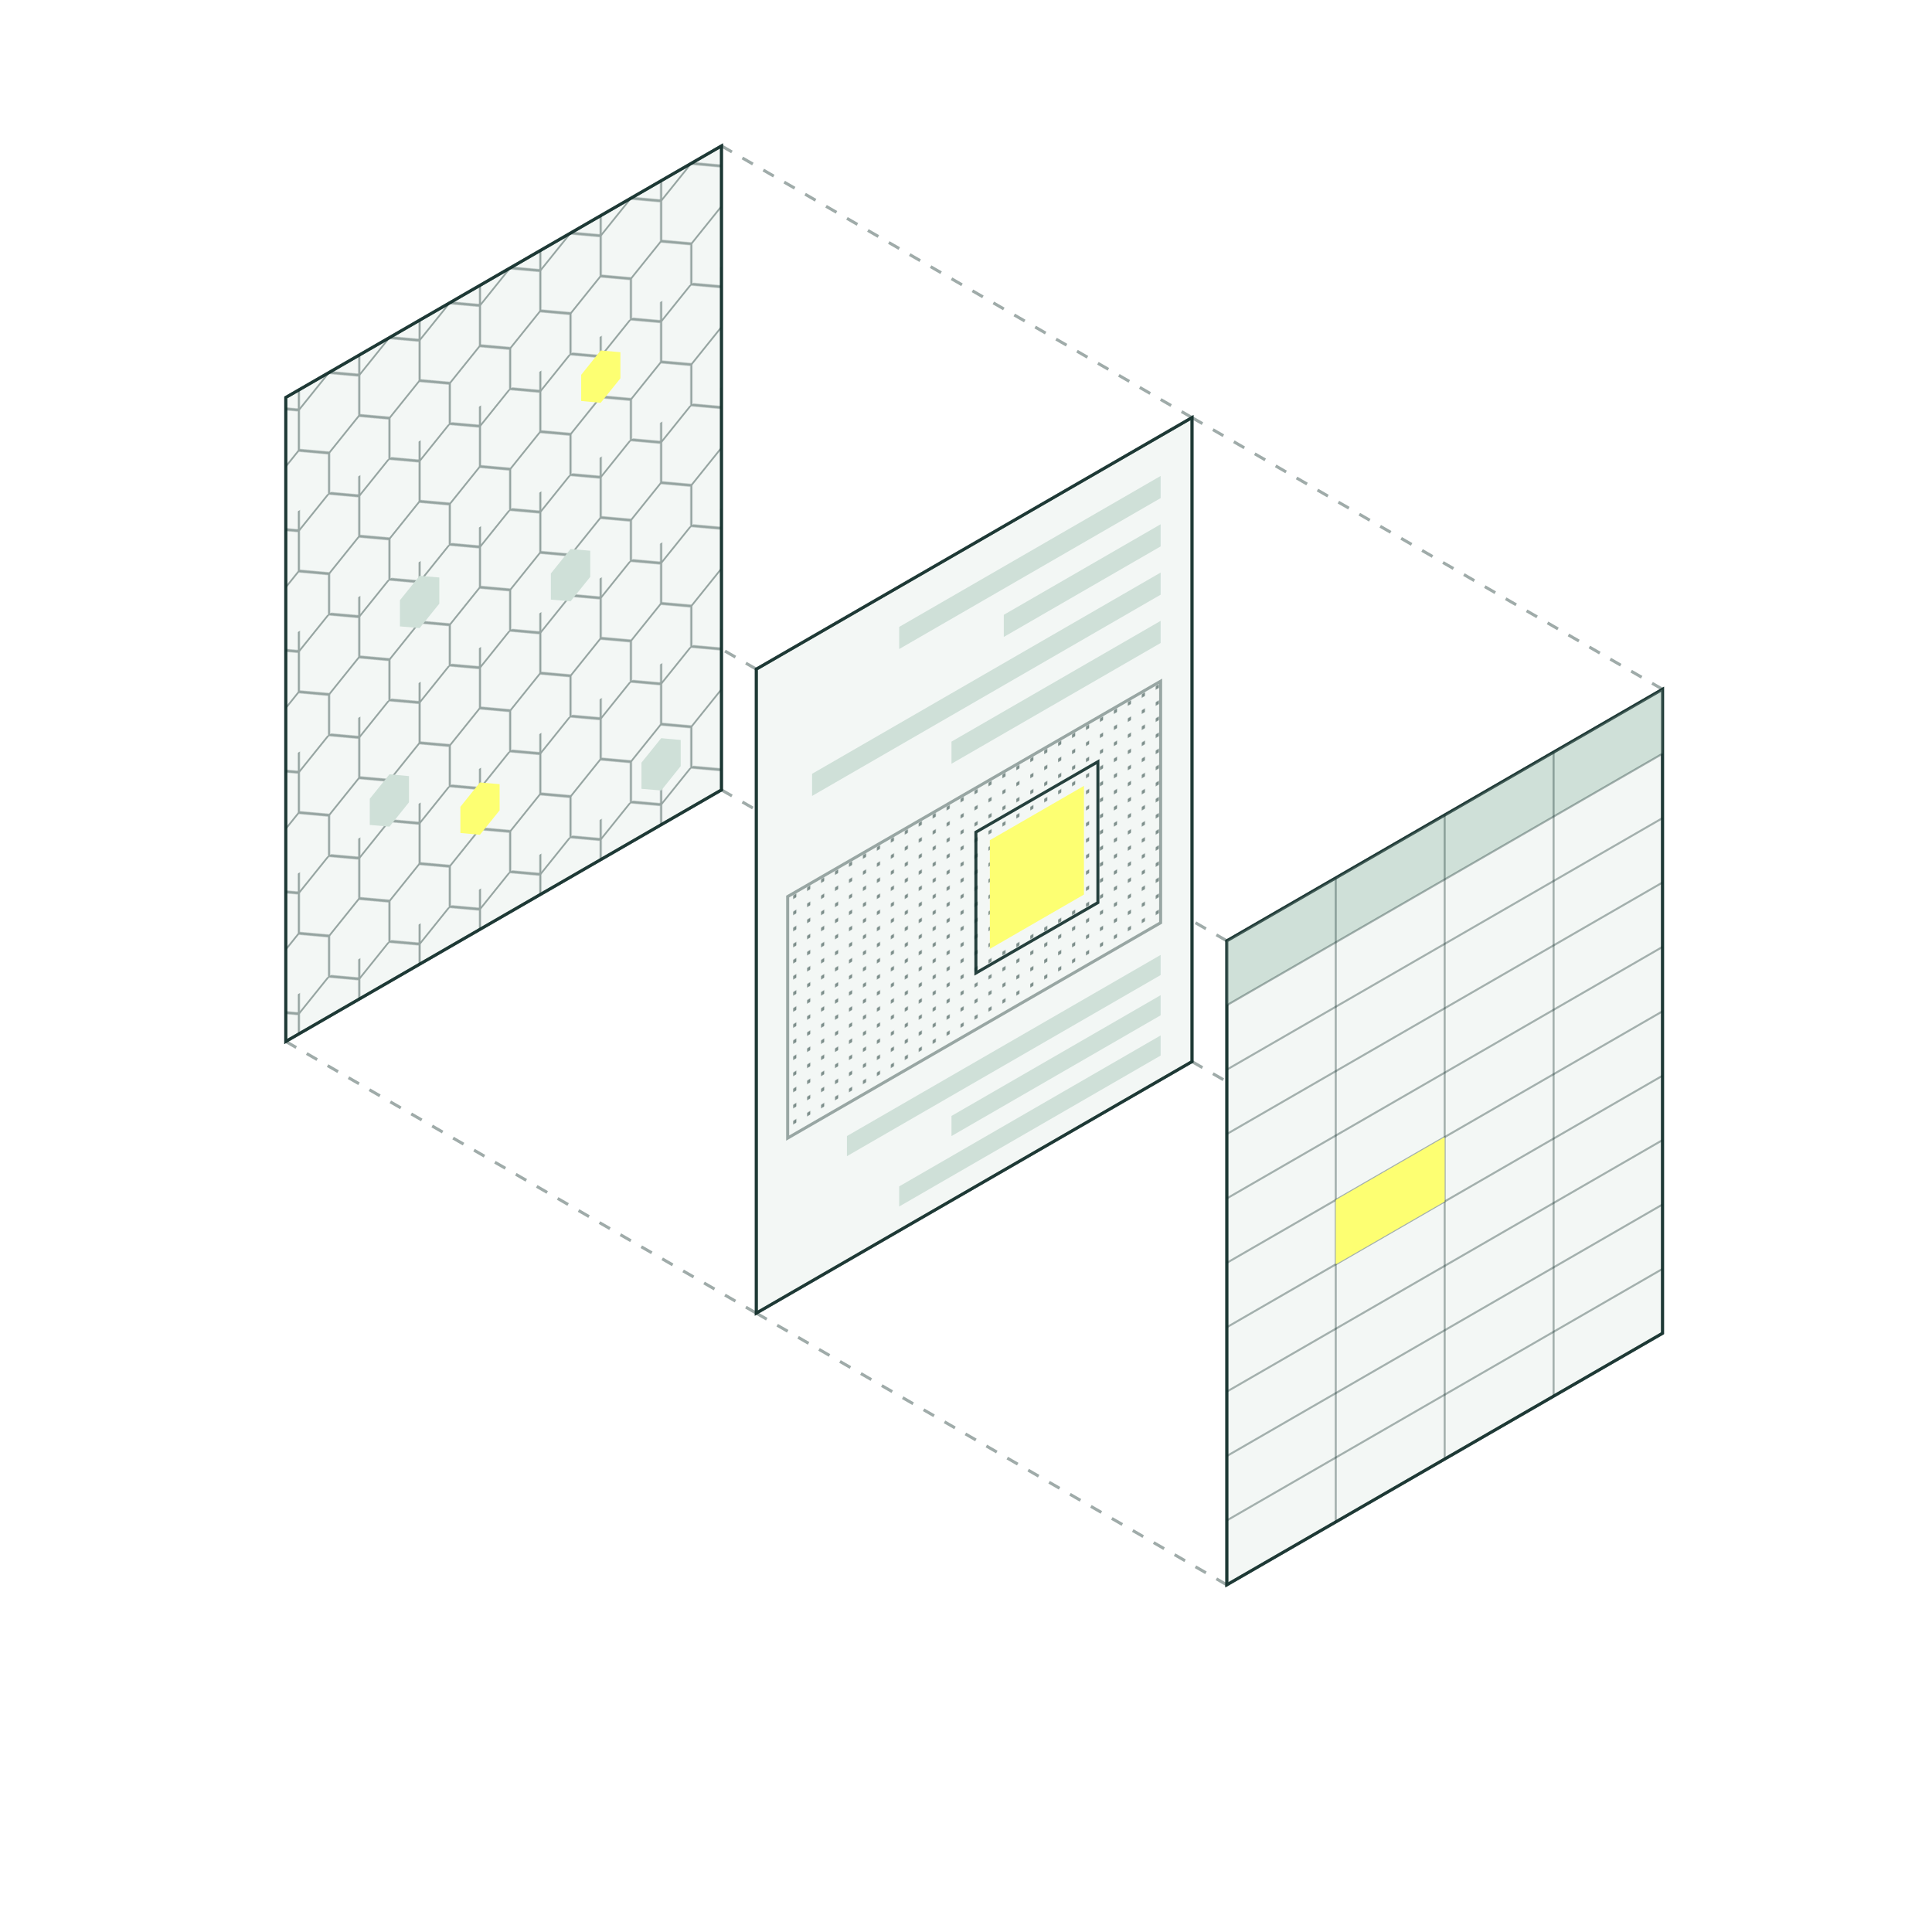
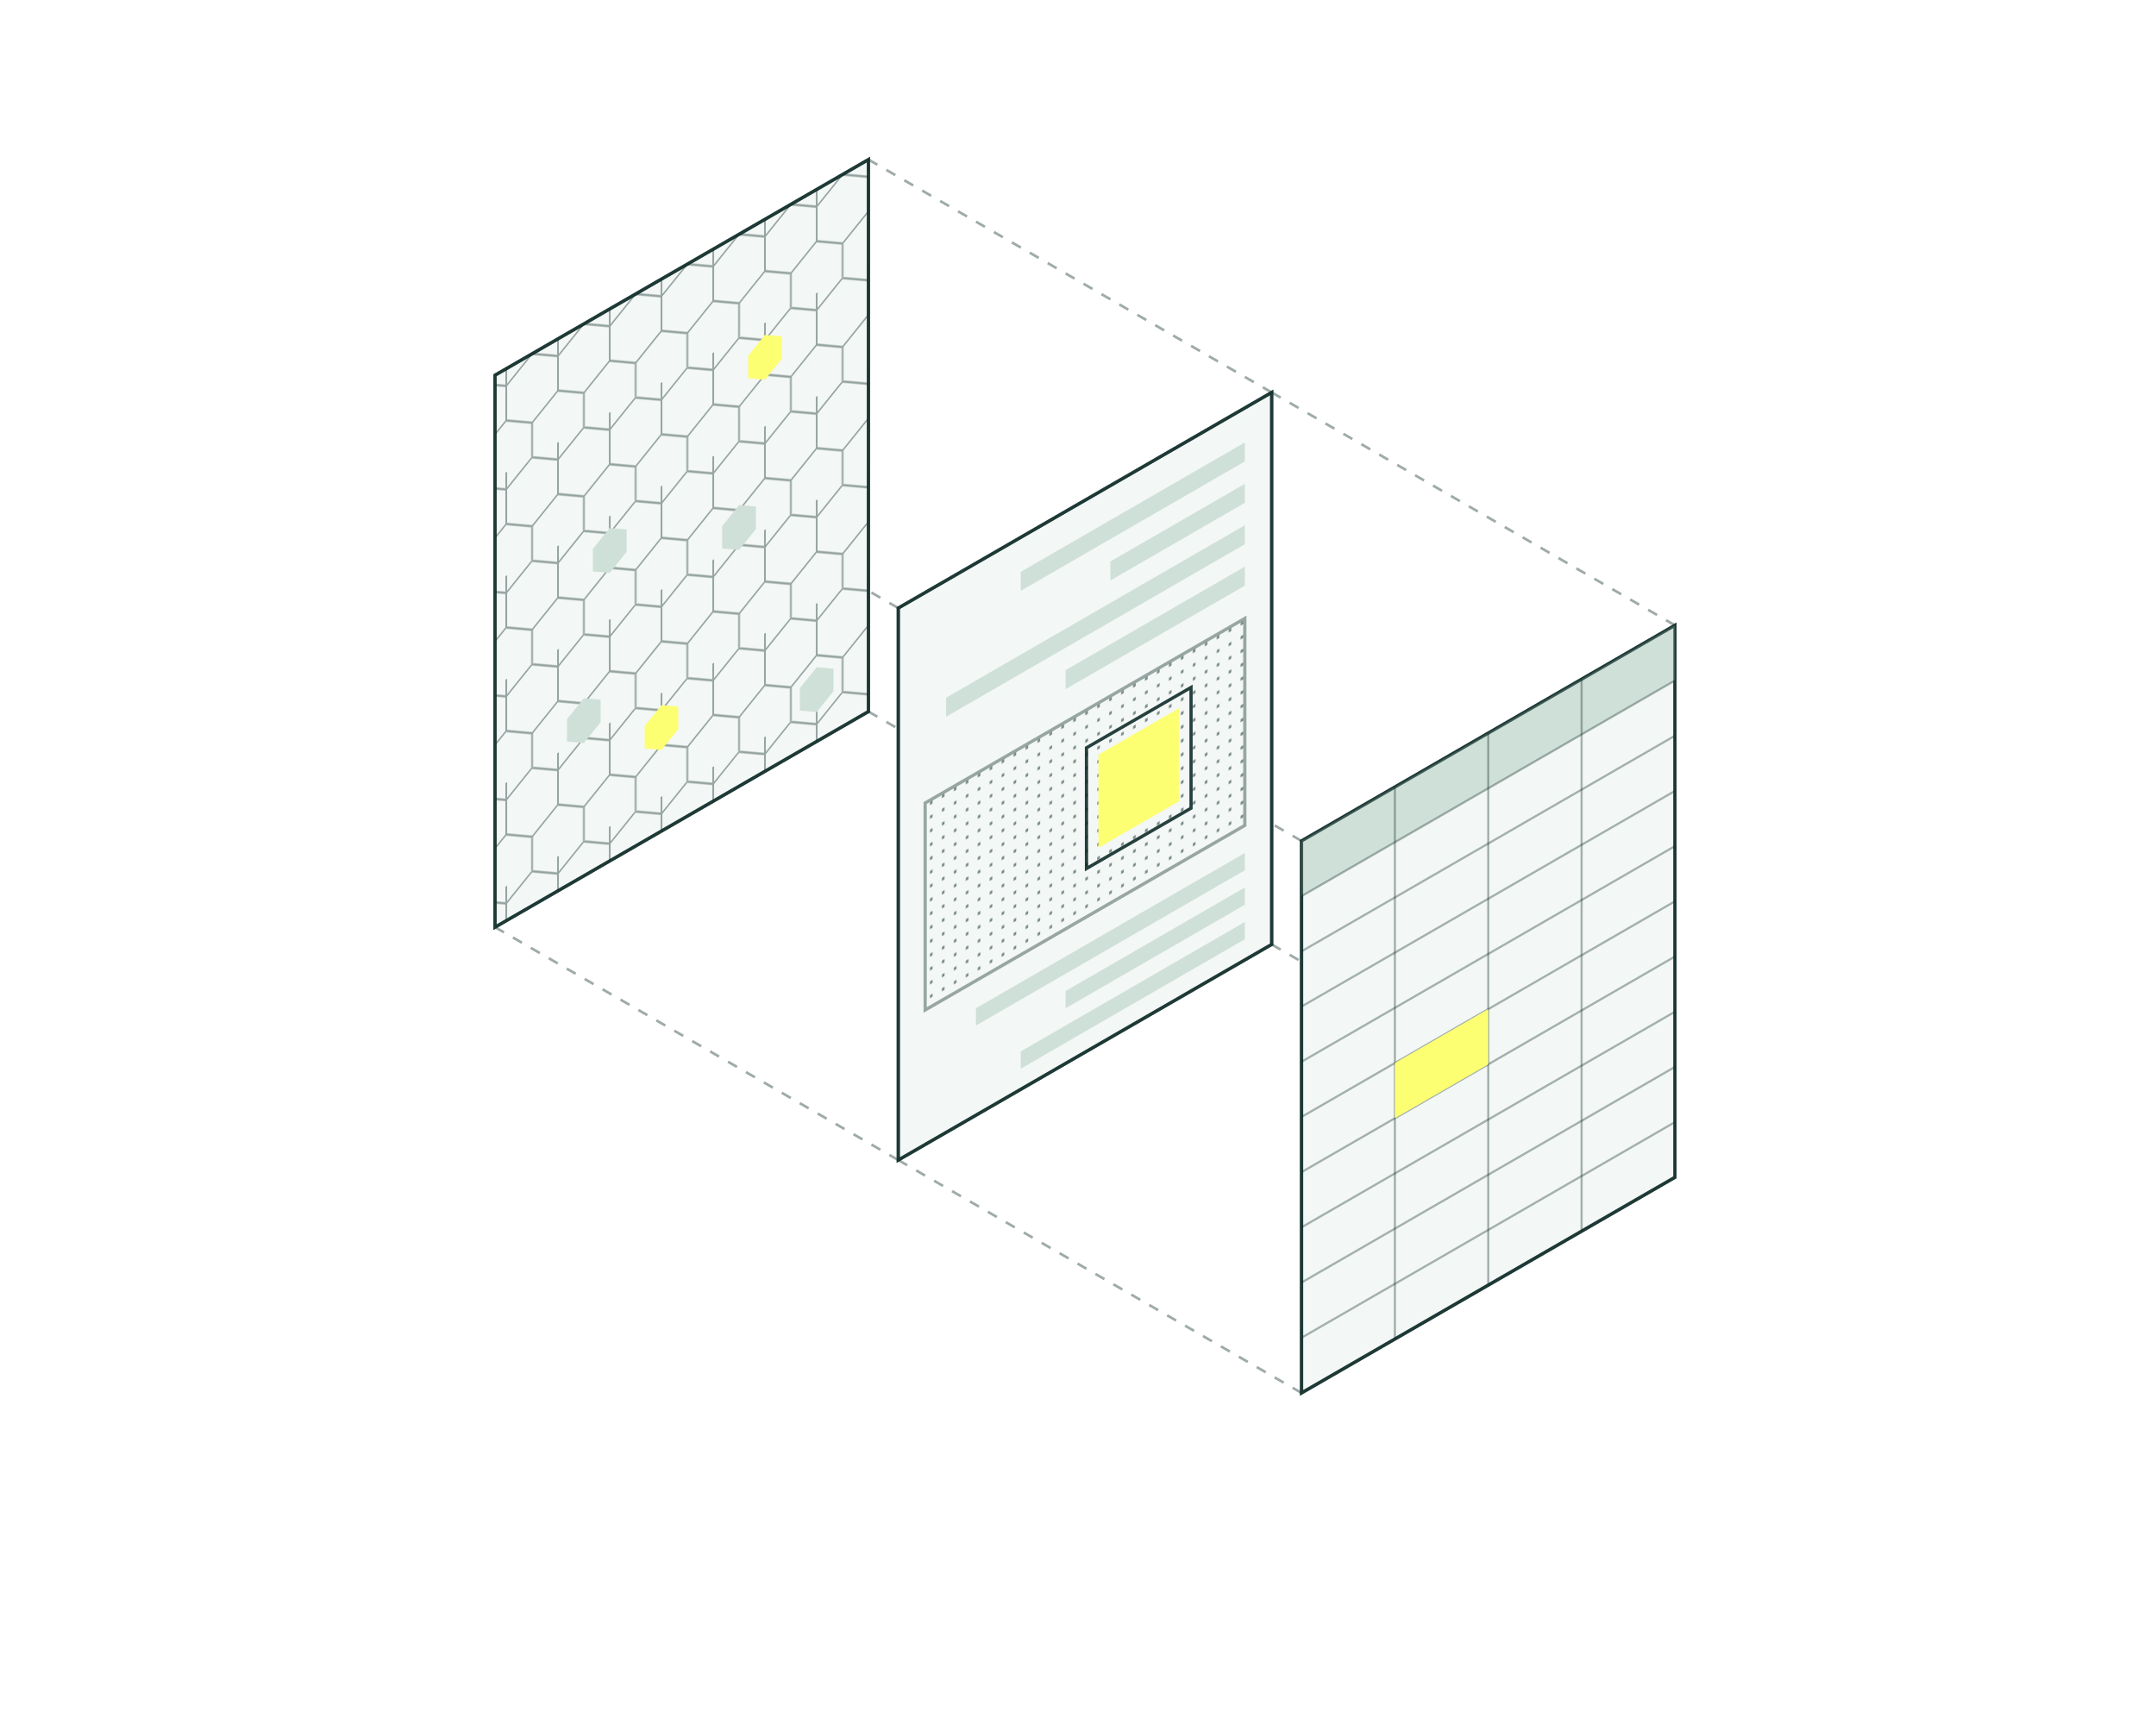
- <svg xmlns="http://www.w3.org/2000/svg" viewBox="0 0 960 960" width="960" height="960" role="img" aria-label="Abstract illustration: a clinical note becoming accurate codes">
+ <svg xmlns="http://www.w3.org/2000/svg" viewBox="0 0 1000 800" width="1000" height="800" role="img" aria-label="Abstract illustration: a clinical note becoming accurate codes">
  <defs>
    <pattern id="hex" width="34.64" height="60" patternUnits="userSpaceOnUse">
      <path d="M17.32 0 L34.64 10 L34.64 30 L17.32 40 L0 30 L0 10 Z M17.32 40 L17.32 60 M0 30 L0 0 M34.64 30 L34.64 0" fill="none" stroke="#0f2d29" stroke-opacity=".4" stroke-width="1.2" />
    </pattern>
    <pattern id="dots" width="8" height="8" patternUnits="userSpaceOnUse">
      <rect x="3" y="3" width="1.8" height="1.8" fill="#0f2d29" fill-opacity=".5" />
    </pattern>
    <pattern id="diag" width="9" height="9" patternUnits="userSpaceOnUse">
      <path d="M0 9 L9 0" stroke="#0f2d29" stroke-opacity=".28" stroke-width="1" />
    </pattern>
    <pattern id="flat" width="96" height="48" patternUnits="userSpaceOnUse">
      <path d="M0 .5 H96 M.5 0 V48" stroke="#0f2d29" stroke-opacity=".09" stroke-width="1" />
    </pattern>
  </defs>
-   <g transform="translate(56,160)">
+   <g transform="translate(500.0,400.0) scale(0.8) translate(-424.0,-320.0)">
    <line x1="302.5" y1="-87.5" x2="536.3" y2="47.5" stroke="#0f2d29" stroke-opacity="0.4" stroke-width="1.5" stroke-dasharray="6 6" />
    <line x1="86.0" y1="37.5" x2="319.8" y2="172.5" stroke="#0f2d29" stroke-opacity="0.4" stroke-width="1.5" stroke-dasharray="6 6" />
    <line x1="302.5" y1="232.5" x2="536.3" y2="367.5" stroke="#0f2d29" stroke-opacity="0.4" stroke-width="1.5" stroke-dasharray="6 6" />
    <line x1="86.0" y1="357.5" x2="319.8" y2="492.5" stroke="#0f2d29" stroke-opacity="0.4" stroke-width="1.5" stroke-dasharray="6 6" />
    <line x1="536.3" y1="47.5" x2="770.1" y2="182.5" stroke="#0f2d29" stroke-opacity="0.4" stroke-width="1.5" stroke-dasharray="6 6" />
    <line x1="319.8" y1="172.5" x2="553.6" y2="307.5" stroke="#0f2d29" stroke-opacity="0.4" stroke-width="1.5" stroke-dasharray="6 6" />
    <line x1="536.3" y1="367.5" x2="770.1" y2="502.5" stroke="#0f2d29" stroke-opacity="0.4" stroke-width="1.5" stroke-dasharray="6 6" />
    <line x1="319.8" y1="492.5" x2="553.6" y2="627.5" stroke="#0f2d29" stroke-opacity="0.4" stroke-width="1.5" stroke-dasharray="6 6" />
    <g transform="matrix(-0.866,0.5,0,1,302.5,-87.5)">
      <rect x="0.0" y="0.0" width="250.0" height="320.0" fill="#f3f7f5" stroke="#0f2d29" stroke-opacity="0.75" stroke-width="1.5" vector-effect="non-scaling-stroke" />
      <rect x="0.0" y="0.0" width="250.0" height="320.0" fill="url(#hex)" />
      <polygon points="80.5,86.5 69.3,93.0 58.0,86.5 58.0,73.5 69.3,67.0 80.5,73.5" fill="#fdff72" />
      <polygon points="184.5,146.5 173.2,153.0 161.9,146.5 161.9,133.5 173.2,127.0 184.5,133.5" fill="#cfe0d8" />
      <polygon points="97.9,176.5 86.6,183.0 75.3,176.5 75.3,163.5 86.6,157.0 97.9,163.5" fill="#cfe0d8" />
      <polygon points="201.8,236.5 190.5,243.0 179.3,236.5 179.3,223.5 190.5,217.0 201.8,223.5" fill="#cfe0d8" />
      <polygon points="149.8,266.5 138.6,273.0 127.3,266.5 127.3,253.5 138.6,247.0 149.8,253.5" fill="#fdff72" />
      <polygon points="45.9,296.5 34.6,303.0 23.4,296.5 23.4,283.5 34.6,277.0 45.9,283.5" fill="#cfe0d8" />
      <rect x="0.0" y="0.0" width="250.0" height="320.0" fill="none" stroke="#0f2d29" stroke-opacity="0.75" stroke-width="1.5" vector-effect="non-scaling-stroke" />
    </g>
    <g transform="matrix(-0.866,0.5,0,1,536.3,47.5)">
      <rect x="0.0" y="0.0" width="250.0" height="320.0" fill="#f3f7f5" stroke="#0f2d29" stroke-opacity="0.75" stroke-width="1.5" vector-effect="non-scaling-stroke" />
      <rect x="18.0" y="20.0" width="150.0" height="11.0" fill="#cfe0d8" />
      <rect x="18.0" y="44.0" width="90.0" height="11.0" fill="#cfe0d8" />
      <rect x="18.0" y="68.0" width="200.0" height="11.0" fill="#cfe0d8" />
      <rect x="18.0" y="92.0" width="120.0" height="11.0" fill="#cfe0d8" />
      <rect x="18.0" y="122.0" width="214.0" height="120.0" fill="url(#dots)" stroke="#0f2d29" stroke-opacity="0.4" stroke-width="1.5" vector-effect="non-scaling-stroke" />
      <rect x="62.0" y="152.0" width="54.0" height="54.0" fill="#fdff72" />
      <rect x="54.0" y="144.0" width="70.0" height="70.0" fill="none" stroke="#0f2d29" stroke-opacity="0.9" stroke-width="1.5" vector-effect="non-scaling-stroke" />
      <rect x="18.0" y="258.0" width="180.0" height="10.0" fill="#cfe0d8" />
      <rect x="18.0" y="278.0" width="120.0" height="10.0" fill="#cfe0d8" />
      <rect x="18.0" y="298.0" width="150.0" height="10.0" fill="#cfe0d8" />
      <rect x="0.0" y="0.0" width="250.0" height="320.0" fill="none" stroke="#0f2d29" stroke-opacity="0.75" stroke-width="1.5" vector-effect="non-scaling-stroke" />
    </g>
    <g transform="matrix(-0.866,0.5,0,1,770.1,182.5)">
      <rect x="0.0" y="0.0" width="250.0" height="320.0" fill="#f3f7f5" stroke="#0f2d29" stroke-opacity="0.75" stroke-width="1.5" vector-effect="non-scaling-stroke" />
      <rect x="0.0" y="0.0" width="250.0" height="32.0" fill="#cfe0d8" />
      <line x1="0" y1="32" x2="250" y2="32" stroke="#0f2d29" stroke-opacity="0.35" stroke-width="1" vector-effect="non-scaling-stroke" />
      <line x1="0" y1="64" x2="250" y2="64" stroke="#0f2d29" stroke-opacity="0.35" stroke-width="1" vector-effect="non-scaling-stroke" />
      <line x1="0" y1="96" x2="250" y2="96" stroke="#0f2d29" stroke-opacity="0.35" stroke-width="1" vector-effect="non-scaling-stroke" />
      <line x1="0" y1="128" x2="250" y2="128" stroke="#0f2d29" stroke-opacity="0.35" stroke-width="1" vector-effect="non-scaling-stroke" />
      <line x1="0" y1="160" x2="250" y2="160" stroke="#0f2d29" stroke-opacity="0.35" stroke-width="1" vector-effect="non-scaling-stroke" />
      <line x1="0" y1="192" x2="250" y2="192" stroke="#0f2d29" stroke-opacity="0.35" stroke-width="1" vector-effect="non-scaling-stroke" />
      <line x1="0" y1="224" x2="250" y2="224" stroke="#0f2d29" stroke-opacity="0.35" stroke-width="1" vector-effect="non-scaling-stroke" />
      <line x1="0" y1="256" x2="250" y2="256" stroke="#0f2d29" stroke-opacity="0.35" stroke-width="1" vector-effect="non-scaling-stroke" />
      <line x1="0" y1="288" x2="250" y2="288" stroke="#0f2d29" stroke-opacity="0.35" stroke-width="1" vector-effect="non-scaling-stroke" />
      <line x1="62.5" y1="0" x2="62.5" y2="320" stroke="#0f2d29" stroke-opacity="0.35" stroke-width="1" vector-effect="non-scaling-stroke" />
      <line x1="125.0" y1="0" x2="125.0" y2="320" stroke="#0f2d29" stroke-opacity="0.35" stroke-width="1" vector-effect="non-scaling-stroke" />
      <line x1="187.5" y1="0" x2="187.5" y2="320" stroke="#0f2d29" stroke-opacity="0.35" stroke-width="1" vector-effect="non-scaling-stroke" />
      <rect x="125.0" y="160.0" width="62.5" height="32.0" fill="#fdff72" />
      <rect x="0.0" y="0.0" width="250.0" height="320.0" fill="none" stroke="#0f2d29" stroke-opacity="0.75" stroke-width="1.5" vector-effect="non-scaling-stroke" />
    </g>
  </g>
</svg>
